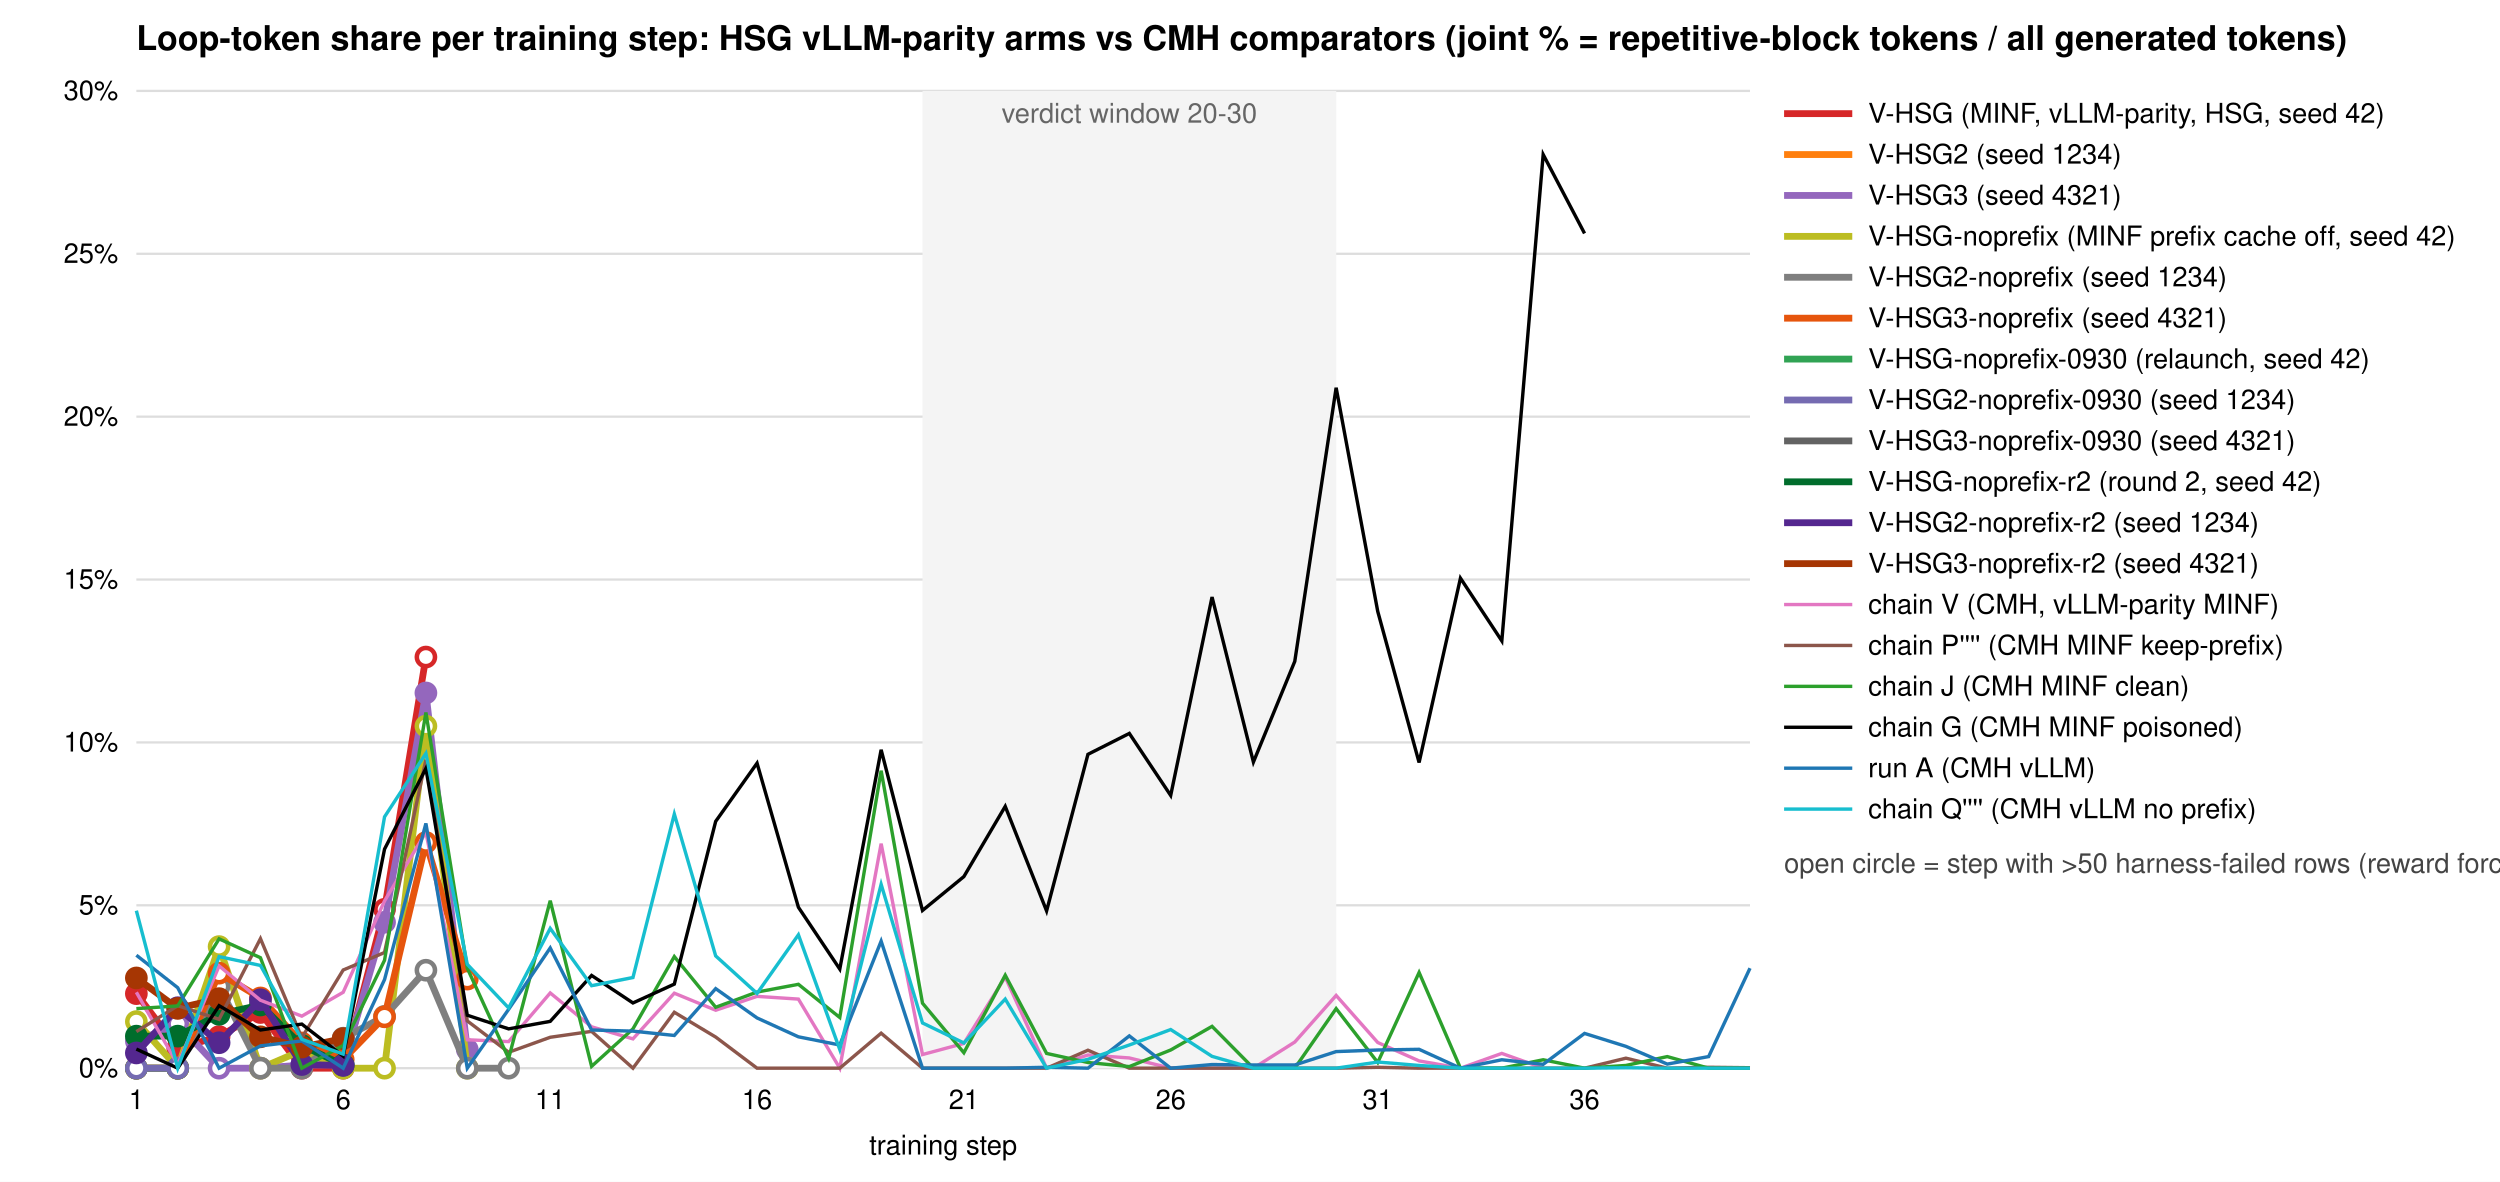
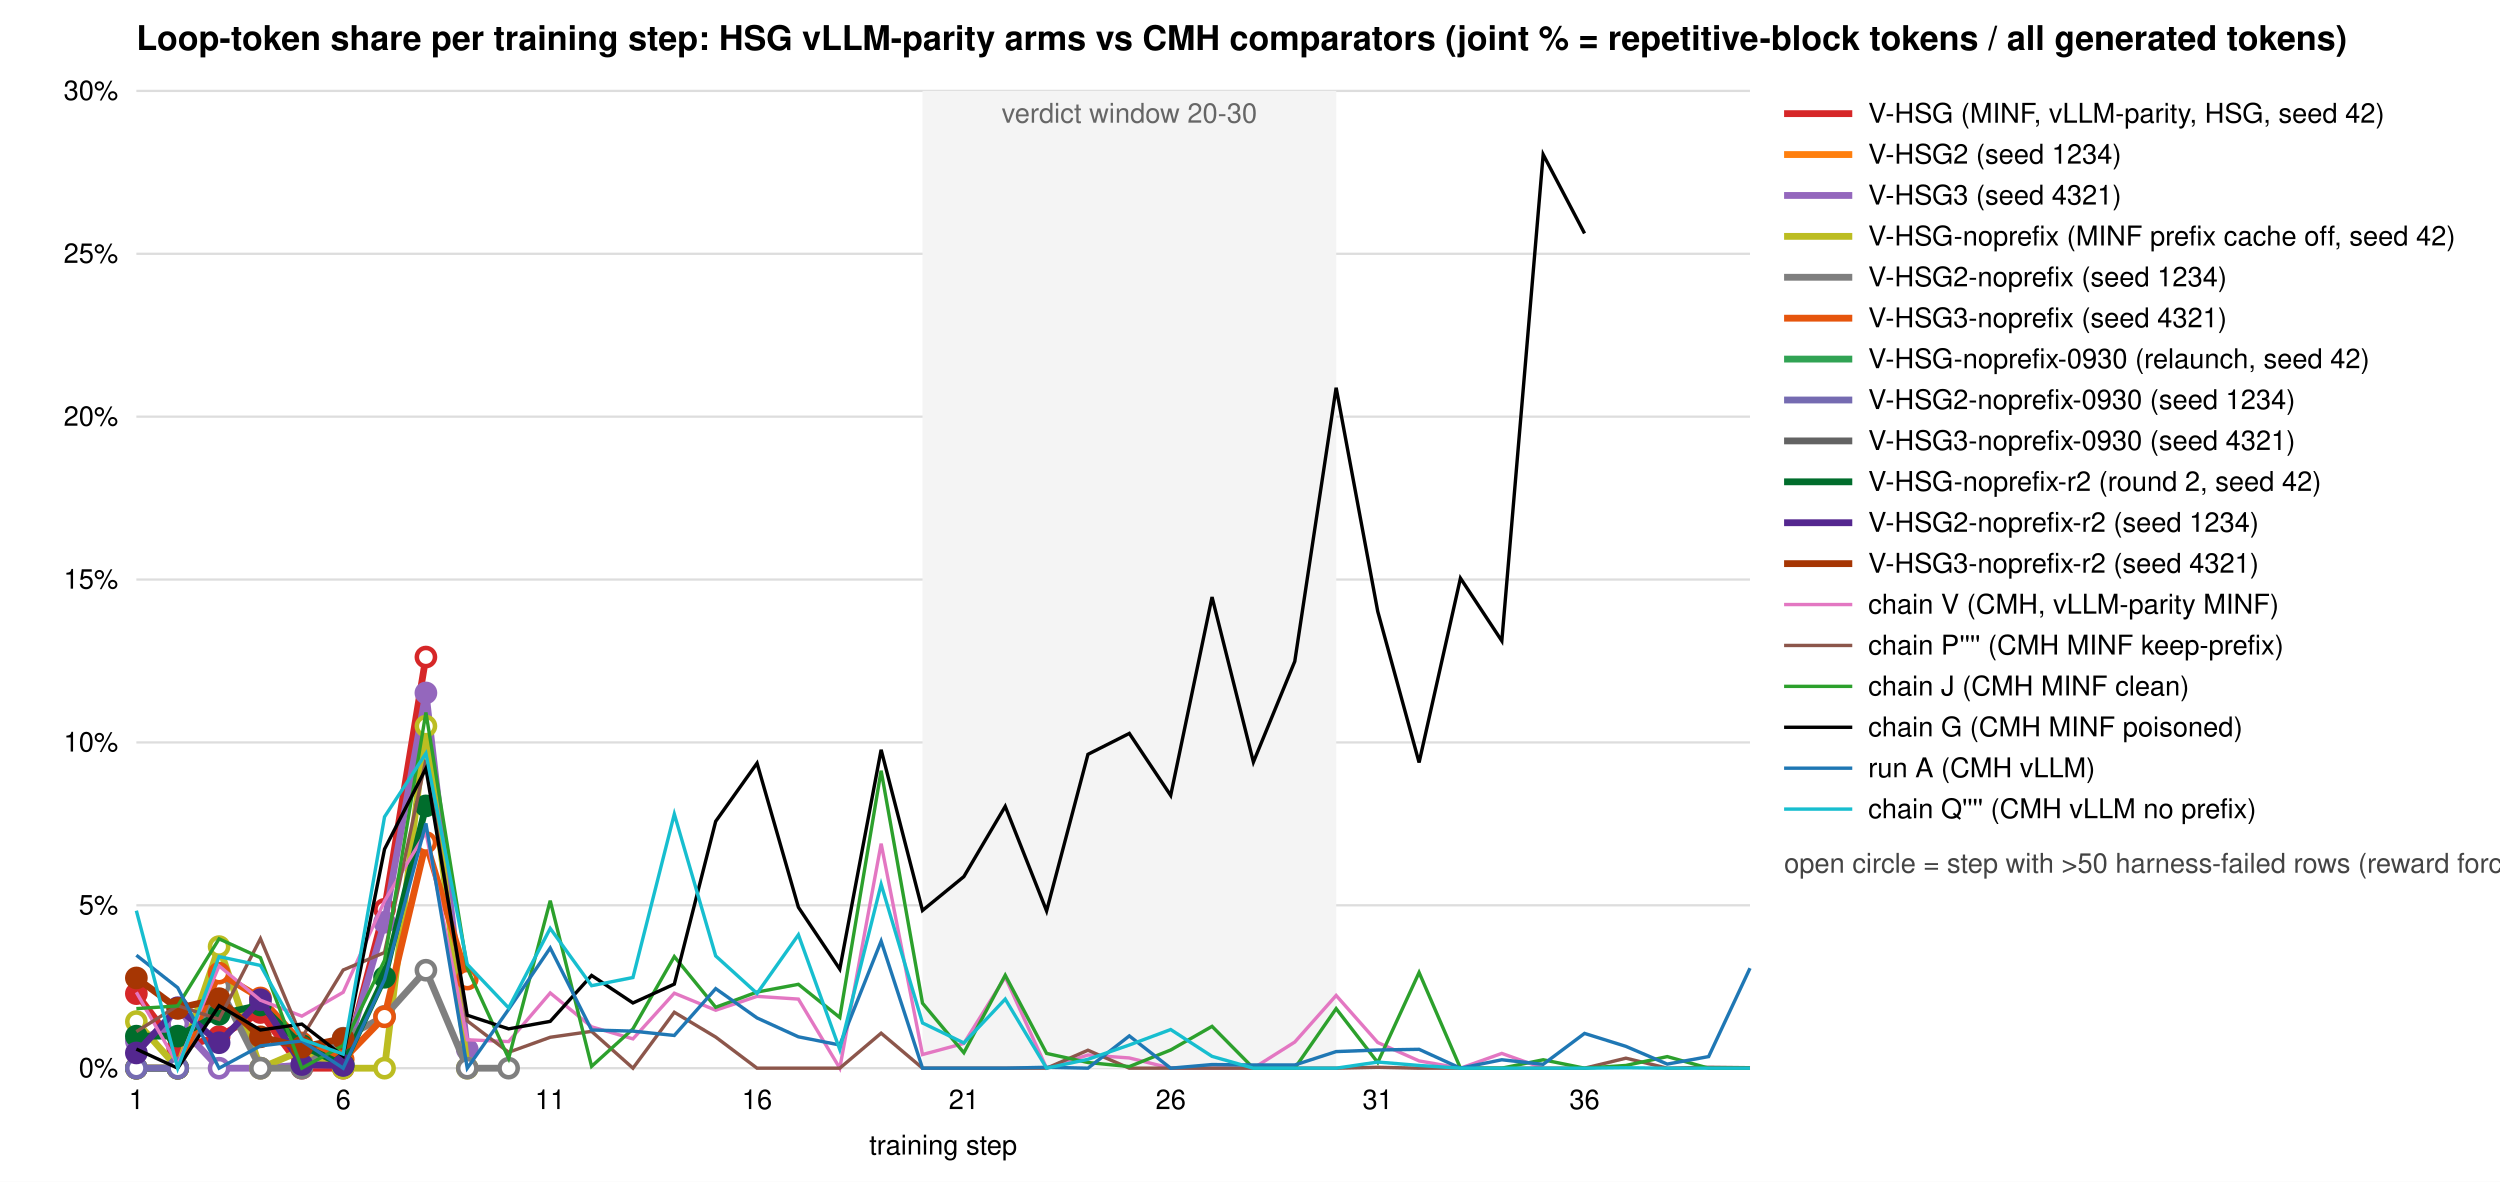
<svg xmlns="http://www.w3.org/2000/svg" width="1100" height="520" font-family="Helvetica,Arial" font-size="12">
  <rect width="1100" height="520" fill="white" />
  <text x="60" y="22" font-size="15" font-weight="bold">Loop-token share per training step: HSG vLLM-parity arms vs CMH comparators (joint % = repetitive-block tokens / all generated tokens)</text>
  <line x1="60" y1="470.0" x2="770" y2="470.0" stroke="#ddd" />
  <text x="52" y="474.0" text-anchor="end">0%</text>
  <line x1="60" y1="398.333" x2="770" y2="398.333" stroke="#ddd" />
  <text x="52" y="402.333" text-anchor="end">5%</text>
  <line x1="60" y1="326.667" x2="770" y2="326.667" stroke="#ddd" />
  <text x="52" y="330.667" text-anchor="end">10%</text>
  <line x1="60" y1="255.0" x2="770" y2="255.0" stroke="#ddd" />
  <text x="52" y="259.0" text-anchor="end">15%</text>
  <line x1="60" y1="183.333" x2="770" y2="183.333" stroke="#ddd" />
  <text x="52" y="187.333" text-anchor="end">20%</text>
  <line x1="60" y1="111.667" x2="770" y2="111.667" stroke="#ddd" />
  <text x="52" y="115.667" text-anchor="end">25%</text>
  <line x1="60" y1="40.0" x2="770" y2="40.0" stroke="#ddd" />
  <text x="52" y="44.0" text-anchor="end">30%</text>
  <text x="60.0" y="488" text-anchor="middle">1</text>
  <text x="151.026" y="488" text-anchor="middle">6</text>
  <text x="242.051" y="488" text-anchor="middle">11</text>
  <text x="333.077" y="488" text-anchor="middle">16</text>
  <text x="424.103" y="488" text-anchor="middle">21</text>
  <text x="515.128" y="488" text-anchor="middle">26</text>
  <text x="606.154" y="488" text-anchor="middle">31</text>
  <text x="697.179" y="488" text-anchor="middle">36</text>
  <text x="415.0" y="508" text-anchor="middle">training step</text>
  <rect x="405.897" y="40" width="182.051" height="430" fill="#f4f4f4" />
  <text x="496.923" y="54" text-anchor="middle" fill="#666">verdict window 20-30</text>
  <polyline fill="none" stroke="#d62728" stroke-width="3" points="60.0,437.2 78.2,461.2 96.4,456.1 114.6,445.5 132.8,470.0 151.0,470.0 169.2,400.1 187.4,289.1" />
  <circle cx="60.0" cy="437.2" r="4" fill="#d62728" stroke="#d62728" stroke-width="2" />
  <circle cx="78.2" cy="461.2" r="4" fill="#d62728" stroke="#d62728" stroke-width="2" />
  <circle cx="96.4" cy="456.1" r="4" fill="#d62728" stroke="#d62728" stroke-width="2" />
  <circle cx="114.6" cy="445.5" r="4" fill="#d62728" stroke="#d62728" stroke-width="2" />
  <circle cx="132.8" cy="470.0" r="4" fill="white" stroke="#d62728" stroke-width="2" />
  <circle cx="151.0" cy="470.0" r="4" fill="white" stroke="#d62728" stroke-width="2" />
  <circle cx="169.2" cy="400.1" r="4" fill="white" stroke="#d62728" stroke-width="2" />
  <circle cx="187.4" cy="289.1" r="4" fill="white" stroke="#d62728" stroke-width="2" />
  <line x1="785" y1="50" x2="815" y2="50" stroke="#d62728" stroke-width="3" />
  <text x="822" y="54">V-HSG (MINF, vLLM-parity, HSG, seed 42)</text>
  <polyline fill="none" stroke="#ff7f0e" stroke-width="3" points="60.0,470.0 78.2,470.0" />
  <circle cx="60.0" cy="470.0" r="4" fill="white" stroke="#ff7f0e" stroke-width="2" />
  <circle cx="78.2" cy="470.0" r="4" fill="white" stroke="#ff7f0e" stroke-width="2" />
  <line x1="785" y1="68" x2="815" y2="68" stroke="#ff7f0e" stroke-width="3" />
  <text x="822" y="72">V-HSG2 (seed 1234)</text>
  <polyline fill="none" stroke="#9467bd" stroke-width="3" points="60.0,458.1 78.2,450.5 96.4,470.0 114.6,470.0 132.8,468.6 151.0,468.5 169.2,405.8 187.4,304.9 205.6,461.8" />
  <circle cx="60.0" cy="458.1" r="4" fill="white" stroke="#9467bd" stroke-width="2" />
  <circle cx="78.2" cy="450.5" r="4" fill="white" stroke="#9467bd" stroke-width="2" />
  <circle cx="96.4" cy="470.0" r="4" fill="white" stroke="#9467bd" stroke-width="2" />
  <circle cx="114.6" cy="470.0" r="4" fill="white" stroke="#9467bd" stroke-width="2" />
  <circle cx="132.8" cy="468.6" r="4" fill="white" stroke="#9467bd" stroke-width="2" />
  <circle cx="151.0" cy="468.5" r="4" fill="white" stroke="#9467bd" stroke-width="2" />
  <circle cx="169.2" cy="405.8" r="4" fill="#9467bd" stroke="#9467bd" stroke-width="2" />
  <circle cx="187.4" cy="304.9" r="4" fill="#9467bd" stroke="#9467bd" stroke-width="2" />
  <circle cx="205.6" cy="461.8" r="4" fill="#9467bd" stroke="#9467bd" stroke-width="2" />
  <line x1="785" y1="86" x2="815" y2="86" stroke="#9467bd" stroke-width="3" />
  <text x="822" y="90">V-HSG3 (seed 4321)</text>
  <polyline fill="none" stroke="#bcbd22" stroke-width="3" points="60.0,449.5 78.2,470.0 96.4,416.5 114.6,470.0 132.8,462.2 151.0,470.0 169.2,470.0 187.4,319.5 205.6,470.0" />
  <circle cx="60.0" cy="449.5" r="4" fill="white" stroke="#bcbd22" stroke-width="2" />
  <circle cx="78.2" cy="470.0" r="4" fill="#bcbd22" stroke="#bcbd22" stroke-width="2" />
  <circle cx="96.4" cy="416.5" r="4" fill="white" stroke="#bcbd22" stroke-width="2" />
  <circle cx="114.6" cy="470.0" r="4" fill="white" stroke="#bcbd22" stroke-width="2" />
  <circle cx="132.8" cy="462.2" r="4" fill="white" stroke="#bcbd22" stroke-width="2" />
  <circle cx="151.0" cy="470.0" r="4" fill="white" stroke="#bcbd22" stroke-width="2" />
  <circle cx="169.2" cy="470.0" r="4" fill="white" stroke="#bcbd22" stroke-width="2" />
  <circle cx="187.4" cy="319.5" r="4" fill="white" stroke="#bcbd22" stroke-width="2" />
  <circle cx="205.6" cy="470.0" r="4" fill="white" stroke="#bcbd22" stroke-width="2" />
  <line x1="785" y1="104" x2="815" y2="104" stroke="#bcbd22" stroke-width="3" />
  <text x="822" y="108">V-HSG-noprefix (MINF prefix cache off, seed 42)</text>
  <polyline fill="none" stroke="#7f7f7f" stroke-width="3" points="60.0,470.0 78.2,470.0 96.4,434.0 114.6,470.0 132.8,470.0 151.0,456.8 169.2,447.2 187.4,426.9 205.6,470.0 223.8,470.0" />
  <circle cx="60.0" cy="470.0" r="4" fill="white" stroke="#7f7f7f" stroke-width="2" />
  <circle cx="78.2" cy="470.0" r="4" fill="white" stroke="#7f7f7f" stroke-width="2" />
  <circle cx="96.4" cy="434.0" r="4" fill="white" stroke="#7f7f7f" stroke-width="2" />
  <circle cx="114.6" cy="470.0" r="4" fill="white" stroke="#7f7f7f" stroke-width="2" />
  <circle cx="132.8" cy="470.0" r="4" fill="white" stroke="#7f7f7f" stroke-width="2" />
  <circle cx="151.0" cy="456.8" r="4" fill="white" stroke="#7f7f7f" stroke-width="2" />
  <circle cx="169.2" cy="447.2" r="4" fill="white" stroke="#7f7f7f" stroke-width="2" />
  <circle cx="187.4" cy="426.9" r="4" fill="white" stroke="#7f7f7f" stroke-width="2" />
  <circle cx="205.6" cy="470.0" r="4" fill="white" stroke="#7f7f7f" stroke-width="2" />
  <circle cx="223.8" cy="470.0" r="4" fill="white" stroke="#7f7f7f" stroke-width="2" />
  <line x1="785" y1="122" x2="815" y2="122" stroke="#7f7f7f" stroke-width="3" />
  <text x="822" y="126">V-HSG2-noprefix (seed 1234)</text>
  <polyline fill="none" stroke="#e6550d" stroke-width="3" points="60.0,470.0 78.2,470.0 96.4,428.2 114.6,439.1 132.8,458.9 151.0,466.2 169.2,447.4 187.4,370.7 205.6,430.8" />
  <circle cx="60.0" cy="470.0" r="4" fill="white" stroke="#e6550d" stroke-width="2" />
  <circle cx="78.2" cy="470.0" r="4" fill="white" stroke="#e6550d" stroke-width="2" />
  <circle cx="96.4" cy="428.2" r="4" fill="white" stroke="#e6550d" stroke-width="2" />
  <circle cx="114.6" cy="439.1" r="4" fill="white" stroke="#e6550d" stroke-width="2" />
  <circle cx="132.8" cy="458.9" r="4" fill="white" stroke="#e6550d" stroke-width="2" />
  <circle cx="151.0" cy="466.2" r="4" fill="#e6550d" stroke="#e6550d" stroke-width="2" />
  <circle cx="169.2" cy="447.4" r="4" fill="white" stroke="#e6550d" stroke-width="2" />
  <circle cx="187.4" cy="370.7" r="4" fill="white" stroke="#e6550d" stroke-width="2" />
  <circle cx="205.6" cy="430.8" r="4" fill="white" stroke="#e6550d" stroke-width="2" />
  <line x1="785" y1="140" x2="815" y2="140" stroke="#e6550d" stroke-width="3" />
  <text x="822" y="144">V-HSG3-noprefix (seed 4321)</text>
  <polyline fill="none" stroke="#31a354" stroke-width="3" points="60.0,470.0 78.2,470.0" />
  <circle cx="60.0" cy="470.0" r="4" fill="white" stroke="#31a354" stroke-width="2" />
  <circle cx="78.2" cy="470.0" r="4" fill="white" stroke="#31a354" stroke-width="2" />
  <line x1="785" y1="158" x2="815" y2="158" stroke="#31a354" stroke-width="3" />
  <text x="822" y="162">V-HSG-noprefix-0930 (relaunch, seed 42)</text>
  <polyline fill="none" stroke="#756bb1" stroke-width="3" points="60.0,470.0 78.2,470.0" />
  <circle cx="60.0" cy="470.0" r="4" fill="white" stroke="#756bb1" stroke-width="2" />
  <circle cx="78.2" cy="470.0" r="4" fill="white" stroke="#756bb1" stroke-width="2" />
  <line x1="785" y1="176" x2="815" y2="176" stroke="#756bb1" stroke-width="3" />
  <text x="822" y="180">V-HSG2-noprefix-0930 (seed 1234)</text>
  <line x1="785" y1="194" x2="815" y2="194" stroke="#636363" stroke-width="3" />
  <text x="822" y="198">V-HSG3-noprefix-0930 (seed 4321)</text>
-   <polyline fill="none" stroke="#006d2c" stroke-width="3" points="60.0,455.9 78.2,455.9 96.4,446.3 114.6,442.2 132.8,460.0 151.0,468.6" />
+   <polyline fill="none" stroke="#006d2c" stroke-width="3" points="60.0,455.9 78.2,455.9 96.4,446.3 114.6,442.2 132.8,460.0 151.0,468.6 169.2,430.0 187.4,354.6" />
  <circle cx="60.0" cy="455.9" r="4" fill="#006d2c" stroke="#006d2c" stroke-width="2" />
  <circle cx="78.2" cy="455.9" r="4" fill="#006d2c" stroke="#006d2c" stroke-width="2" />
  <circle cx="96.4" cy="446.3" r="4" fill="#006d2c" stroke="#006d2c" stroke-width="2" />
  <circle cx="114.6" cy="442.2" r="4" fill="#006d2c" stroke="#006d2c" stroke-width="2" />
  <circle cx="132.8" cy="460.0" r="4" fill="#006d2c" stroke="#006d2c" stroke-width="2" />
  <circle cx="151.0" cy="468.6" r="4" fill="#006d2c" stroke="#006d2c" stroke-width="2" />
+   <circle cx="169.2" cy="430.0" r="4" fill="#006d2c" stroke="#006d2c" stroke-width="2" />
+   <circle cx="187.4" cy="354.6" r="4" fill="#006d2c" stroke="#006d2c" stroke-width="2" />
  <line x1="785" y1="212" x2="815" y2="212" stroke="#006d2c" stroke-width="3" />
  <text x="822" y="216">V-HSG-noprefix-r2 (round 2, seed 42)</text>
  <polyline fill="none" stroke="#54278f" stroke-width="3" points="60.0,463.3 78.2,443.4 96.4,458.8 114.6,439.9 132.8,468.4 151.0,468.8" />
  <circle cx="60.0" cy="463.3" r="4" fill="#54278f" stroke="#54278f" stroke-width="2" />
  <circle cx="78.2" cy="443.4" r="4" fill="#54278f" stroke="#54278f" stroke-width="2" />
  <circle cx="96.4" cy="458.8" r="4" fill="#54278f" stroke="#54278f" stroke-width="2" />
  <circle cx="114.6" cy="439.9" r="4" fill="#54278f" stroke="#54278f" stroke-width="2" />
  <circle cx="132.8" cy="468.4" r="4" fill="#54278f" stroke="#54278f" stroke-width="2" />
  <circle cx="151.0" cy="468.8" r="4" fill="#54278f" stroke="#54278f" stroke-width="2" />
  <line x1="785" y1="230" x2="815" y2="230" stroke="#54278f" stroke-width="3" />
  <text x="822" y="234">V-HSG2-noprefix-r2 (seed 1234)</text>
  <polyline fill="none" stroke="#a63603" stroke-width="3" points="60.0,430.3 78.2,443.7 96.4,439.4 114.6,456.2 132.8,460.7 151.0,457.0" />
  <circle cx="60.0" cy="430.3" r="4" fill="#a63603" stroke="#a63603" stroke-width="2" />
  <circle cx="78.2" cy="443.7" r="4" fill="#a63603" stroke="#a63603" stroke-width="2" />
  <circle cx="96.4" cy="439.4" r="4" fill="#a63603" stroke="#a63603" stroke-width="2" />
  <circle cx="114.6" cy="456.2" r="4" fill="#a63603" stroke="#a63603" stroke-width="2" />
  <circle cx="132.8" cy="460.7" r="4" fill="#a63603" stroke="#a63603" stroke-width="2" />
  <circle cx="151.0" cy="457.0" r="4" fill="#a63603" stroke="#a63603" stroke-width="2" />
  <line x1="785" y1="248" x2="815" y2="248" stroke="#a63603" stroke-width="3" />
  <text x="822" y="252">V-HSG3-noprefix-r2 (seed 4321)</text>
  <polyline fill="none" stroke="#e377c2" stroke-width="1.5" points="60.0,436.6 78.2,468.4 96.4,425.0 114.6,440.1 132.8,447.1 151.0,436.6 169.2,396.4 187.4,366.2 205.6,457.5 223.8,458.3 242.1,436.9 260.3,451.8 278.5,457.1 296.7,437.0 314.9,444.5 333.1,438.4 351.3,439.6 369.5,470.0 387.7,371.2 405.9,464.0 424.1,459.1 442.3,429.9 460.5,470.0 478.7,464.2 496.9,465.5 515.1,470.0 533.3,470.0 551.5,470.0 569.7,458.5 587.9,438.0 606.2,458.7 624.4,466.8 642.6,470.0 660.8,463.5 679.0,470.0" />
  <line x1="785" y1="266" x2="815" y2="266" stroke="#e377c2" stroke-width="1.5" />
  <text x="822" y="270">chain V (CMH, vLLM-parity MINF)</text>
  <polyline fill="none" stroke="#8c564b" stroke-width="1.5" points="60.0,453.9 78.2,442.5 96.4,448.5 114.6,413.0 132.8,456.6 151.0,426.8 169.2,419.1 187.4,334.3 205.6,449.2 223.8,463.0 242.1,456.4 260.3,453.8 278.5,470.0 296.7,445.4 314.9,456.3 333.1,470.0 351.3,470.0 369.5,470.0 387.7,454.6 405.9,470.0 424.1,470.0 442.3,470.0 460.5,470.0 478.7,462.1 496.9,470.0 515.1,470.0 533.3,470.0 551.5,470.0 569.7,470.0 587.9,470.0 606.2,469.6 624.4,470.0 642.6,470.0 660.8,470.0 679.0,470.0 697.2,470.0 715.4,465.6 733.6,470.0 751.8,469.6 770.0,469.8" />
  <line x1="785" y1="284" x2="815" y2="284" stroke="#8c564b" stroke-width="1.5" />
  <text x="822" y="288">chain P'''' (CMH MINF keep-prefix)</text>
  <polyline fill="none" stroke="#2ca02c" stroke-width="1.5" points="60.0,443.8 78.2,442.6 96.4,413.1 114.6,421.4 132.8,470.0 151.0,460.0 169.2,422.5 187.4,313.5 205.6,426.0 223.8,465.7 242.1,396.3 260.3,469.2 278.5,452.7 296.7,420.9 314.9,443.2 333.1,436.5 351.3,433.1 369.5,447.7 387.7,339.1 405.9,441.4 424.1,463.2 442.3,429.1 460.5,463.5 478.7,467.5 496.9,469.3 515.1,462.0 533.3,451.6 551.5,470.0 569.7,470.0 587.9,443.8 606.2,467.5 624.4,427.9 642.6,470.0 660.8,470.0 679.0,466.3 697.2,470.0 715.4,468.8 733.6,464.9 751.8,470.0 770.0,470.0" />
  <line x1="785" y1="302" x2="815" y2="302" stroke="#2ca02c" stroke-width="1.5" />
  <text x="822" y="306">chain J (CMH MINF clean)</text>
  <polyline fill="none" stroke="#000000" stroke-width="1.5" points="60.0,461.6 78.2,470.0 96.4,442.5 114.6,453.2 132.8,450.6 151.0,464.7 169.2,373.6 187.4,338.1 205.6,446.7 223.8,452.7 242.1,449.4 260.3,429.2 278.5,441.3 296.7,433.0 314.9,361.4 333.1,335.8 351.3,399.2 369.5,426.4 387.7,329.9 405.9,400.6 424.1,385.7 442.3,354.8 460.5,400.8 478.7,331.9 496.9,322.7 515.1,350.0 533.3,262.7 551.5,335.3 569.7,291.0 587.9,170.6 606.2,269.0 624.4,335.5 642.6,254.4 660.8,282.0 679.0,68.0 697.2,102.7" />
  <line x1="785" y1="320" x2="815" y2="320" stroke="#000000" stroke-width="1.5" />
  <text x="822" y="324">chain G (CMH MINF poisoned)</text>
  <polyline fill="none" stroke="#1f77b4" stroke-width="1.5" points="60.0,420.3 78.2,434.6 96.4,470.0 114.6,460.2 132.8,458.0 151.0,470.0 169.2,431.0 187.4,362.3 205.6,470.0 223.8,444.1 242.1,417.1 260.3,453.2 278.5,453.7 296.7,455.6 314.9,435.0 333.1,447.9 351.3,456.2 369.5,459.8 387.7,414.1 405.9,470.0 424.1,470.0 442.3,470.0 460.5,469.6 478.7,470.0 496.9,455.8 515.1,470.0 533.3,468.4 551.5,468.6 569.7,468.6 587.9,462.7 606.2,462.0 624.4,461.7 642.6,470.0 660.8,466.3 679.0,468.3 697.2,454.7 715.4,460.4 733.6,468.2 751.8,464.9 770.0,426.0" />
  <line x1="785" y1="338" x2="815" y2="338" stroke="#1f77b4" stroke-width="1.5" />
  <text x="822" y="342">run A (CMH vLLM)</text>
  <polyline fill="none" stroke="#17becf" stroke-width="1.5" points="60.0,400.7 78.2,470.0 96.4,420.9 114.6,424.8 132.8,457.3 151.0,463.8 169.2,359.4 187.4,331.5 205.6,424.3 223.8,443.5 242.1,408.5 260.3,433.7 278.5,430.1 296.7,358.2 314.9,420.6 333.1,437.1 351.3,411.3 369.5,461.8 387.7,389.1 405.9,450.1 424.1,458.9 442.3,439.6 460.5,470.0 478.7,466.1 496.9,459.8 515.1,453.0 533.3,464.8 551.5,470.0 569.7,470.0 587.9,470.0 606.2,467.3 624.4,468.8 642.6,470.0 660.8,470.0 679.0,470.0 697.2,470.0 715.4,469.8 733.6,470.0 751.8,470.0 770.0,470.0" />
  <line x1="785" y1="356" x2="815" y2="356" stroke="#17becf" stroke-width="1.5" />
  <text x="822" y="360">chain Q'''' (CMH vLLM no prefix)</text>
  <text x="785" y="384" fill="#444">open circle = step with &gt;50 harness-failed rows (reward forced 0)</text>
</svg>
